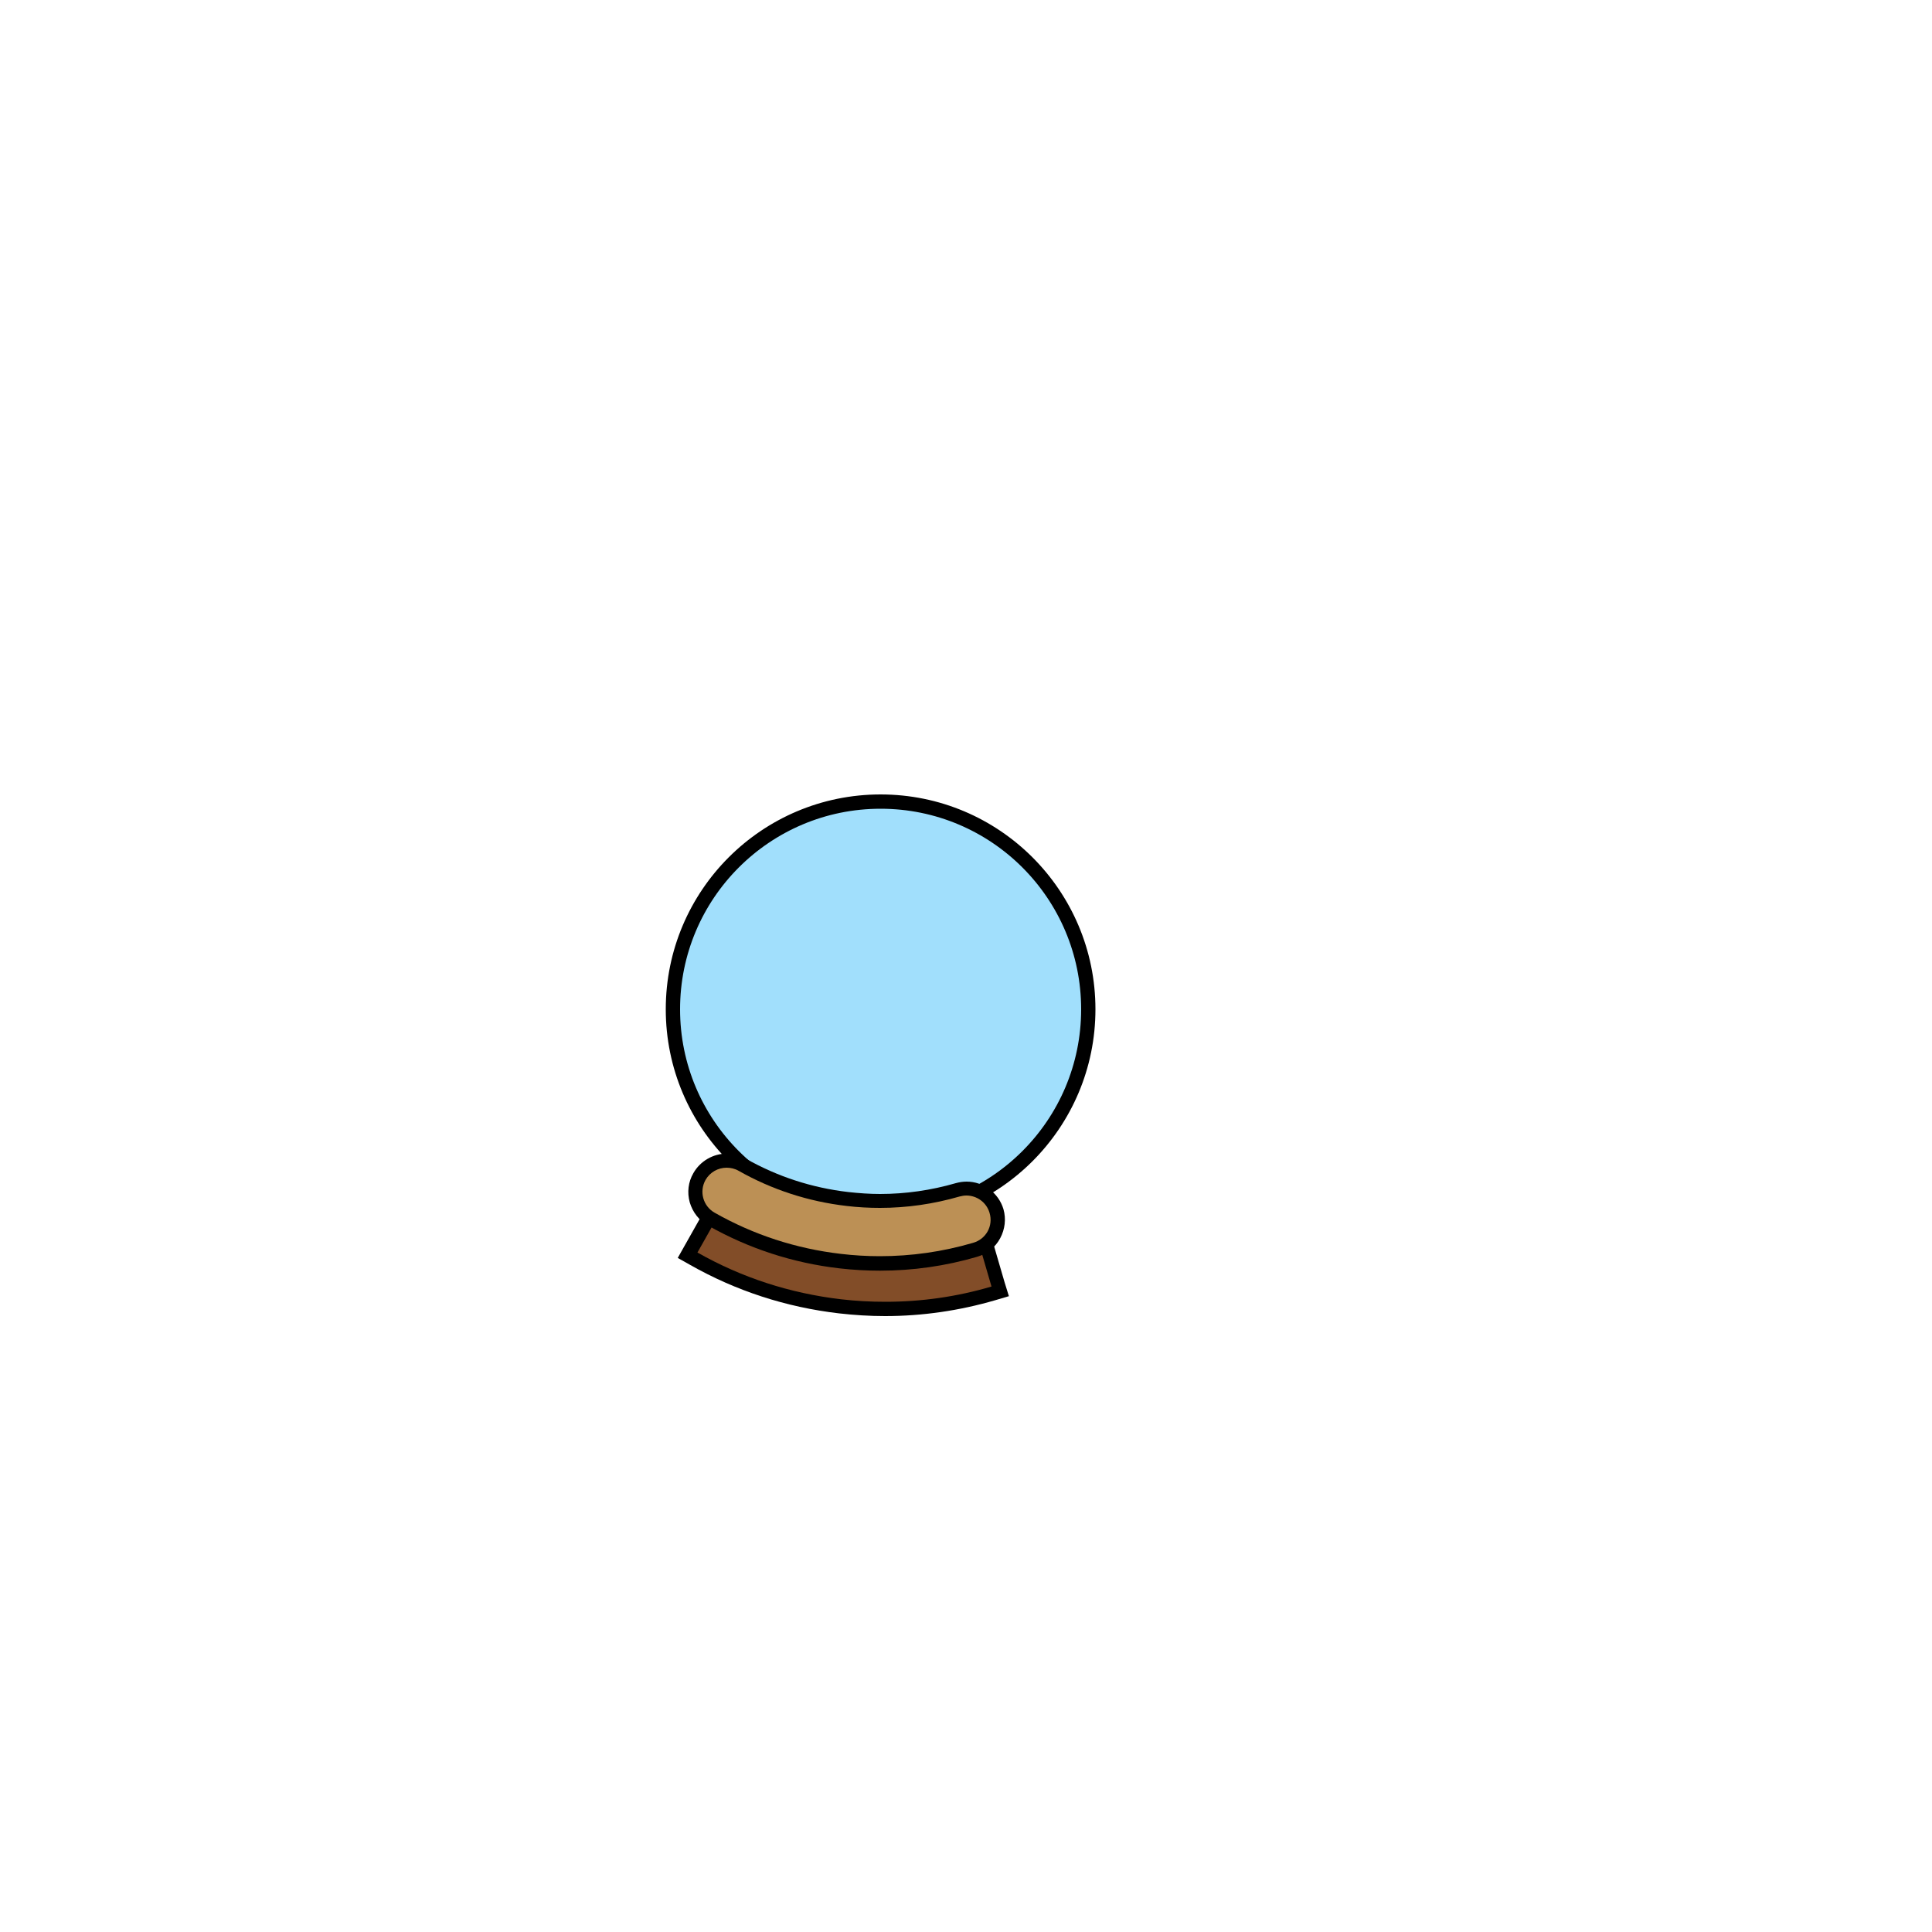
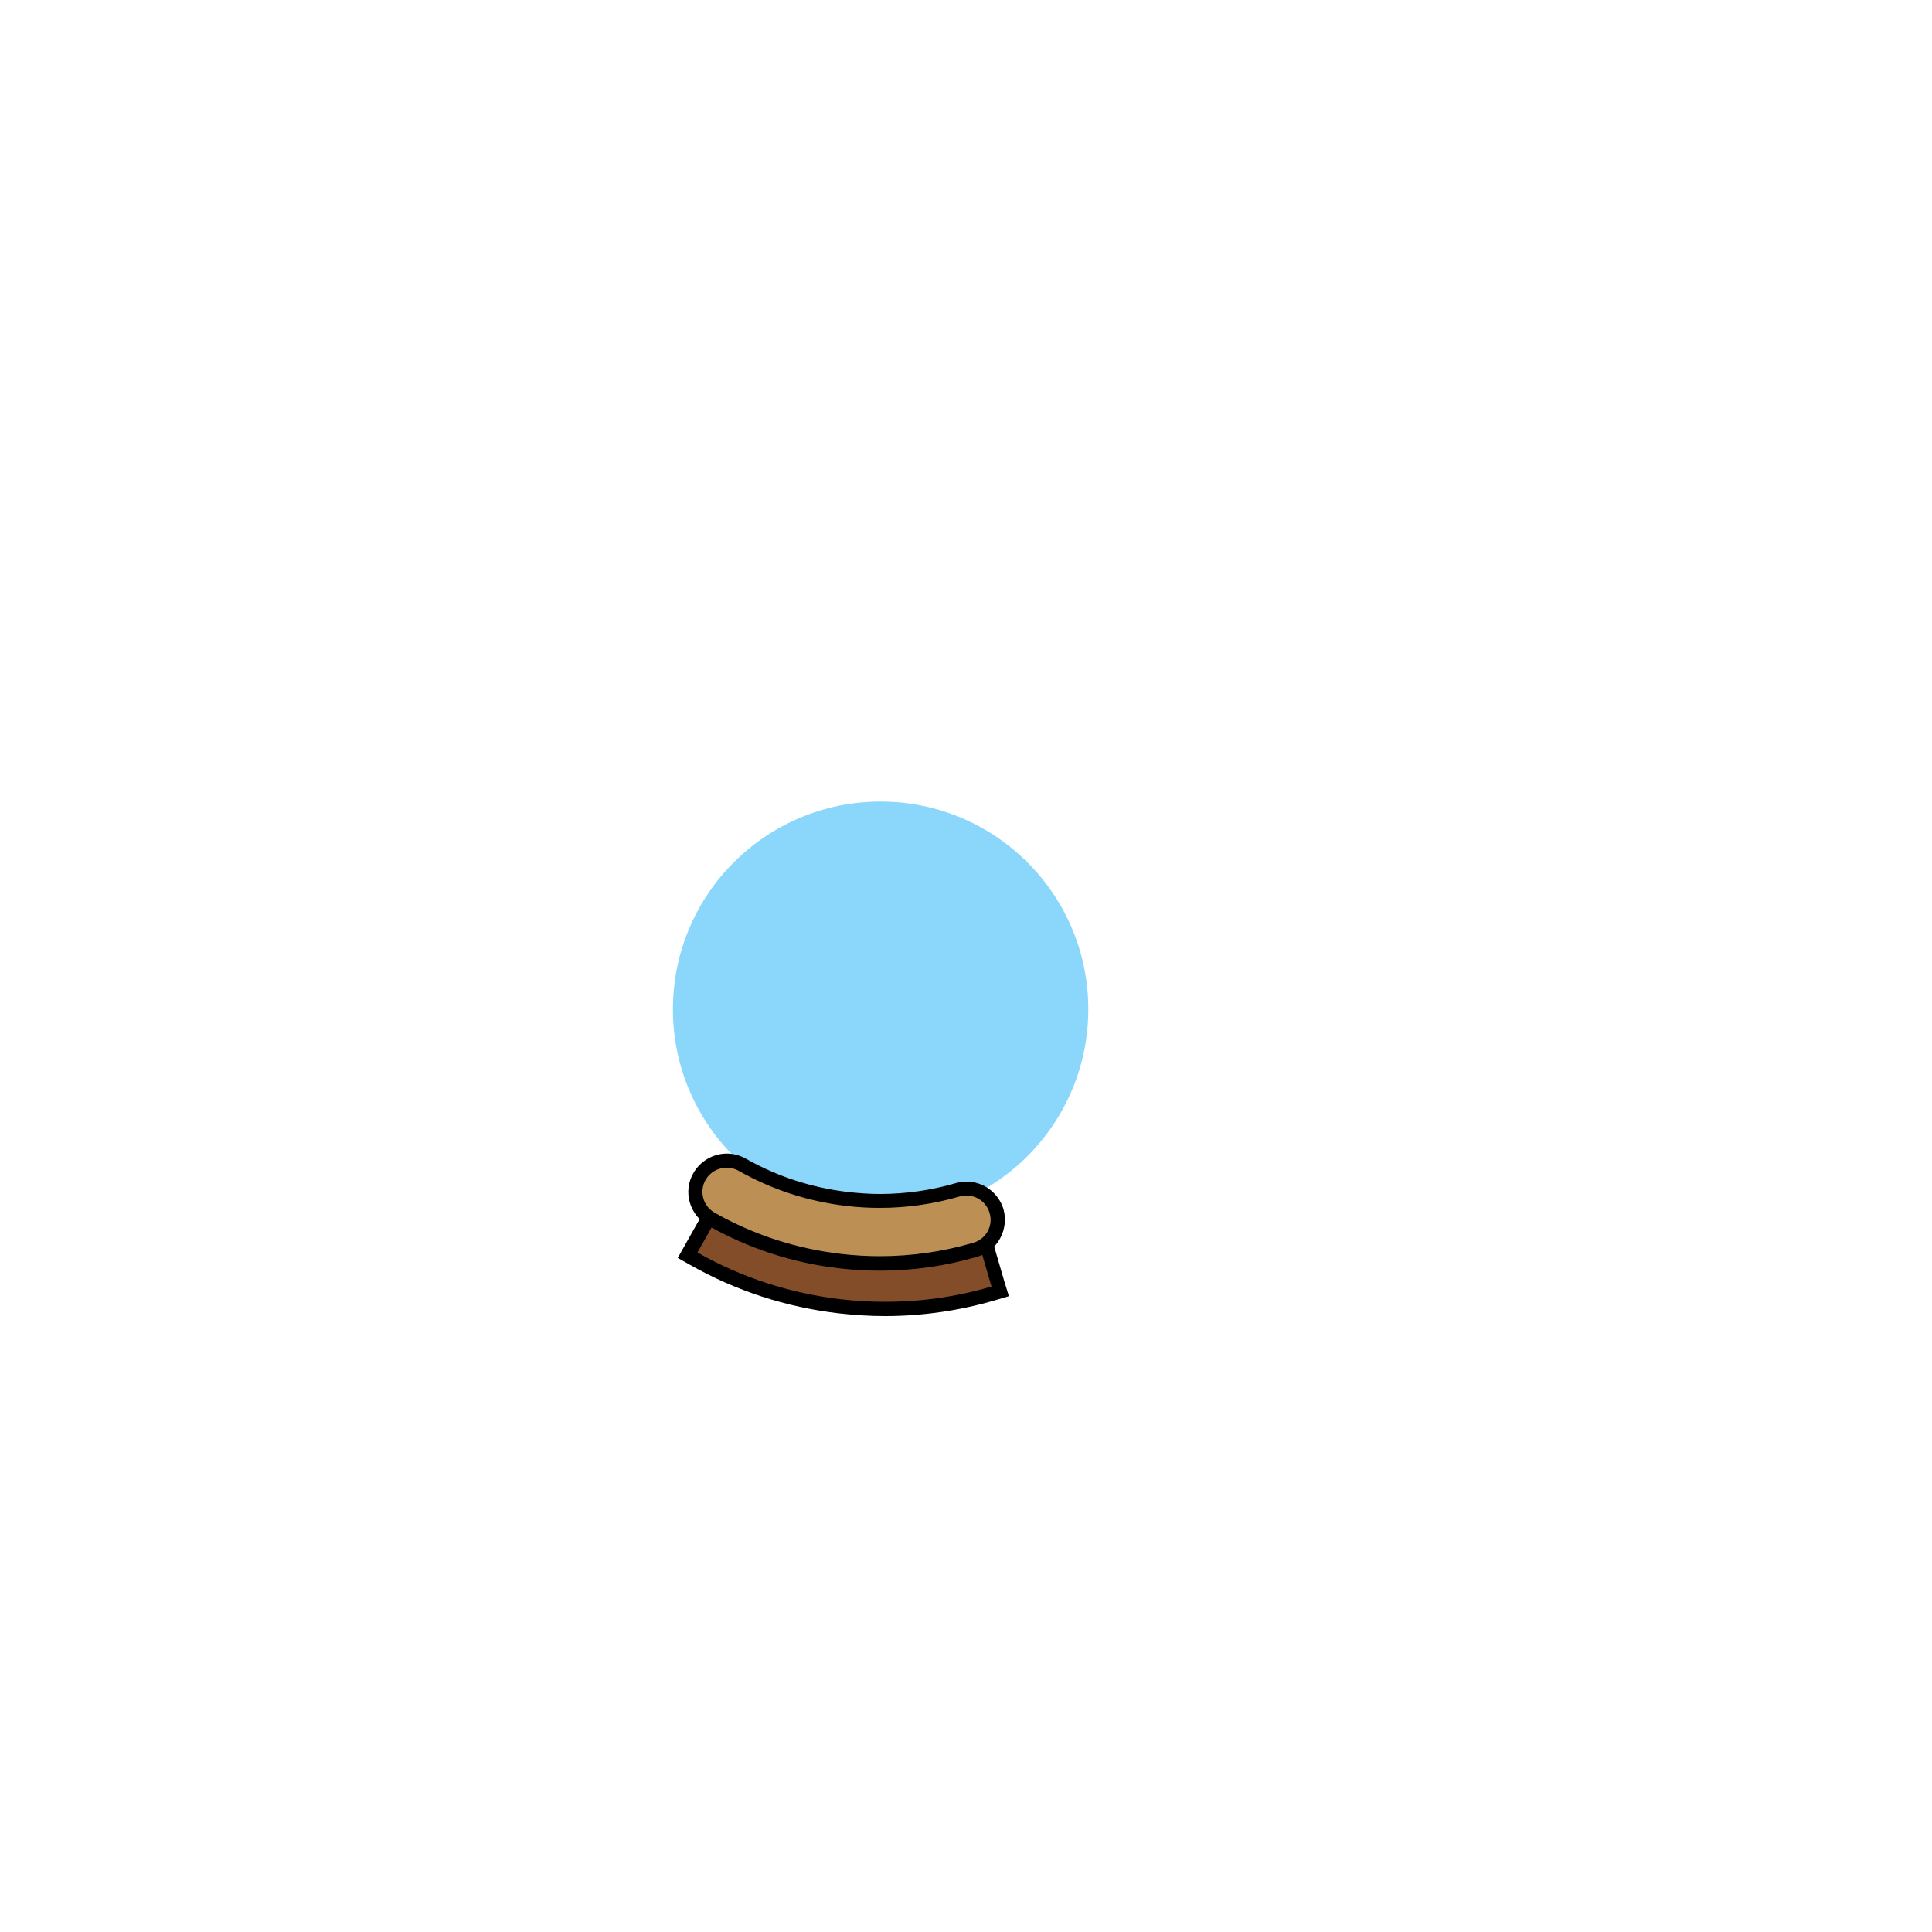
- <svg xmlns="http://www.w3.org/2000/svg" version="1.1" id="Layer_1" x="0px" y="0px" viewBox="0 0 1000 1000" style="enable-background:new 0 0 1000 1000;" xml:space="preserve">
-   <style type="text/css">
- 	.st0{fill:#8AD7FB;fill-opacity:0.8;stroke:#000000;stroke-width:7.4;stroke-miterlimit:10;}
- 	.st1{fill:#824D28;}
- 	.st2{fill:#BC9055;}
- </style>
-   <g id="CrystalBall--group">
-     <circle id="CrystalBall" class="st0" cx="455.8" cy="522.4" r="107.5" />
-     <g id="BallBase_1_">
-       <path id="BallBase--bg" d="M522.2,670.9l-7.1,2.1c-18.5,5.4-37.7,8.2-57,8.2c-7.9,0-15.9-0.5-23.8-1.4    c-27.4-3.2-53.3-11.6-77.1-25.1l-6.4-3.6l3.6-6.4l12.3-21.8l3.7-6.4l6.4,3.6c19.1,10.8,40,17.6,62,20.2c6.4,0.7,12.9,1.1,19.2,1.1    c15.5,0,30.9-2.2,45.8-6.6l7.1-2.1l2.1,7.1l7,24L522.2,670.9z" />
-       <path id="BallBase" class="st1" d="M458.2,648.8c-6.7,0-13.4-0.4-20.1-1.2c-23-2.7-44.9-9.8-64.8-21.1l-12.3,21.8    c22.9,13,47.9,21.1,74.3,24.2c7.7,0.9,15.3,1.3,23,1.3c18.6,0,37-2.6,54.9-7.9l-7-24C490.4,646.5,474.4,648.8,458.2,648.8z" />
-     </g>
-     <g id="BallBase2_1_">
-       <path id="BallBase2--bg" d="M517.7,640.9c-2.5,4.7-6.8,8.1-11.9,9.6c-16.4,4.8-33.3,7.2-50.3,7.2c-7,0-14-0.4-21-1.2    c-24.2-2.8-47.1-10.3-68.1-22.2c-4.6-2.6-7.9-6.9-9.4-12c-1.4-5.1-0.8-10.5,1.9-15.1c3.5-6.2,10.2-10.1,17.3-10.1    c3.4,0,6.8,0.9,9.8,2.6c16.4,9.3,34.2,15.1,53.1,17.3c5.5,0.6,11,1,16.4,1c13.2,0,26.4-1.9,39.2-5.6c1.8-0.5,3.7-0.8,5.6-0.8    c8.8,0,16.6,5.9,19.1,14.3C520.8,630.9,520.2,636.2,517.7,640.9z" />
-       <path id="BallBase2" class="st2" d="M512.2,627.8c-1.6-5.5-6.6-9-12-9c-1.2,0-2.3,0.2-3.5,0.5c-13.5,3.9-27.3,5.9-41.2,5.9    c-5.7,0-11.5-0.3-17.3-1c-19.8-2.3-38.6-8.4-55.9-18.2c-1.9-1.1-4.1-1.6-6.2-1.6c-4.4,0-8.6,2.3-10.9,6.3c-3.4,6-1.3,13.6,4.7,17    c20.1,11.4,42.1,18.6,65.3,21.3c6.7,0.8,13.5,1.2,20.2,1.2c16.3,0,32.5-2.3,48.2-6.9C510.4,641.4,514.2,634.5,512.2,627.8z" />
-     </g>
+ <svg xmlns="http://www.w3.org/2000/svg" version="1.1" id="wapuugotchi_svg__item" viewBox="0 0 1e3 1e3">
+   <g class="Body--group">
+     <circle cx="455.8" cy="522.4" r="107.5" fill="#8ad7fb" />
+     <path d="m522.2 670.9-7.1 2.1c-18.5 5.4-37.7 8.2-57 8.2-7.9 0-15.9-.5-23.8-1.4-27.4-3.2-53.3-11.6-77.1-25.1l-6.4-3.6 3.6-6.4 12.3-21.8 3.7-6.4 6.4 3.6c19.1 10.8 40 17.6 62 20.2 6.4.7 12.9 1.1 19.2 1.1 15.5 0 30.9-2.2 45.8-6.6l7.1-2.1 2.1 7.1 7 24 2.2 7.1z" />
+     <path d="M458.2 648.8c-6.7 0-13.4-.4-20.1-1.2-23-2.7-44.9-9.8-64.8-21.1L361 648.3c22.9 13 47.9 21.1 74.3 24.2 7.7.9 15.3 1.3 23 1.3 18.6 0 37-2.6 54.9-7.9l-7-24c-15.8 4.6-31.8 6.9-48 6.9z" fill="#824d28" />
+     <path d="M517.7 640.9c-2.5 4.7-6.8 8.1-11.9 9.6-16.4 4.8-33.3 7.2-50.3 7.2-7 0-14-.4-21-1.2-24.2-2.8-47.1-10.3-68.1-22.2-4.6-2.6-7.9-6.9-9.4-12-1.4-5.1-.8-10.5 1.9-15.1 3.5-6.2 10.2-10.1 17.3-10.1 3.4 0 6.8.9 9.8 2.6 16.4 9.3 34.2 15.1 53.1 17.3 5.5.6 11 1 16.4 1 13.2 0 26.4-1.9 39.2-5.6 1.8-.5 3.7-.8 5.6-.8 8.8 0 16.6 5.9 19.1 14.3 1.4 5 .8 10.3-1.7 15z" />
+     <path d="M512.2 627.8c-1.6-5.5-6.6-9-12-9-1.2 0-2.3.2-3.5.5-13.5 3.9-27.3 5.9-41.2 5.9-5.7 0-11.5-.3-17.3-1-19.8-2.3-38.6-8.4-55.9-18.2-1.9-1.1-4.1-1.6-6.2-1.6-4.4 0-8.6 2.3-10.9 6.3-3.4 6-1.3 13.6 4.7 17 20.1 11.4 42.1 18.6 65.3 21.3 6.7.8 13.5 1.2 20.2 1.2 16.3 0 32.5-2.3 48.2-6.9 6.8-1.9 10.6-8.8 8.6-15.5z" fill="#bc9055" />
  </g>
</svg>
